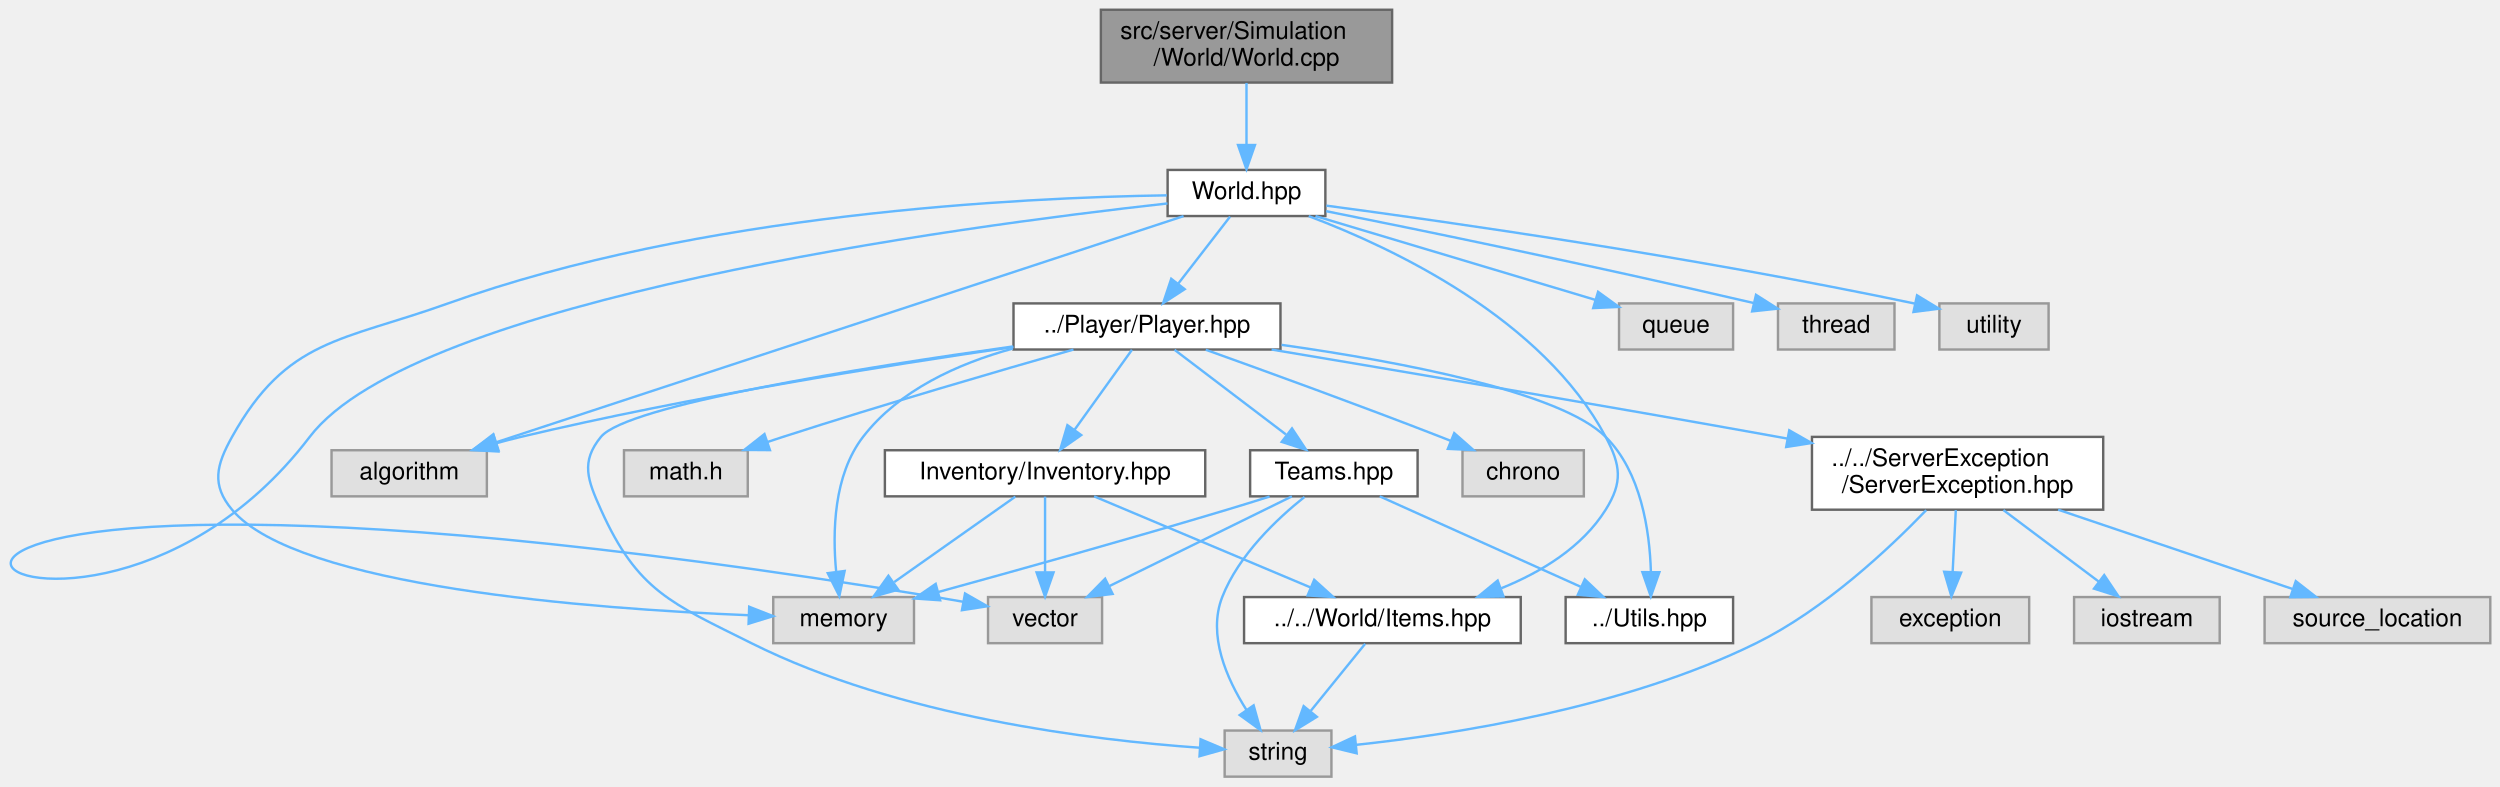
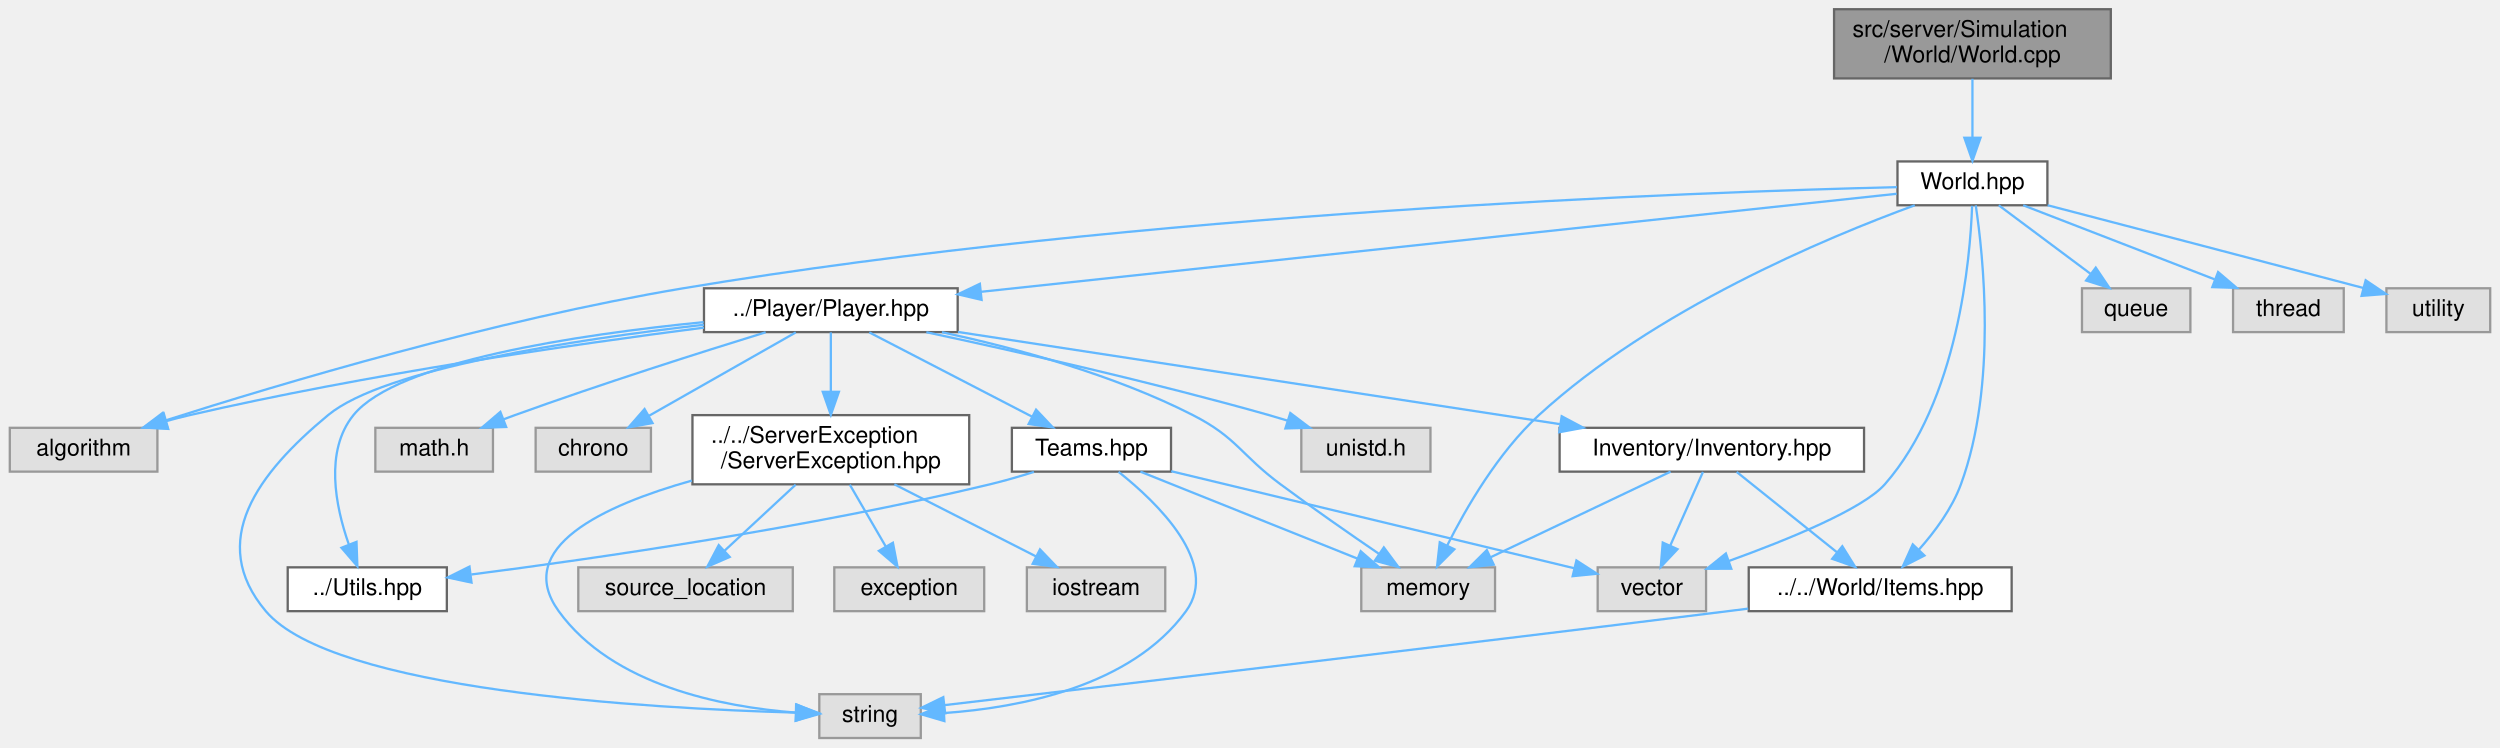
- <svg xmlns="http://www.w3.org/2000/svg" xmlns:xlink="http://www.w3.org/1999/xlink" width="1030pt" height="324pt" viewBox="0.00 0.00 1030.11 324.00">
+ <svg xmlns="http://www.w3.org/2000/svg" xmlns:xlink="http://www.w3.org/1999/xlink" width="1084pt" height="324pt" viewBox="0.00 0.00 1083.50 324.00">
  <g id="graph0" class="graph" transform="scale(1 1) rotate(0) translate(4 320)">
    <g id="Node000001" class="node">
      <g id="a_Node000001">
        <a xlink:title=" ">
-           <polygon fill="#999999" stroke="#666666" points="569.61,-316 449.61,-316 449.61,-286 569.61,-286 569.61,-316" />
-           <text text-anchor="start" x="457.61" y="-304" font-family="Helvetica,sans-Serif" font-size="10.00">src/server/Simulation</text>
-           <text text-anchor="middle" x="509.61" y="-293" font-family="Helvetica,sans-Serif" font-size="10.00">/World/World.cpp</text>
+           <polygon fill="#999999" stroke="#666666" points="911,-316 791,-316 791,-286 911,-286 911,-316" />
+           <text text-anchor="start" x="799" y="-304" font-family="Helvetica,sans-Serif" font-size="10.00">src/server/Simulation</text>
+           <text text-anchor="middle" x="851" y="-293" font-family="Helvetica,sans-Serif" font-size="10.00">/World/World.cpp</text>
        </a>
      </g>
    </g>
    <g id="Node000002" class="node">
      <g id="a_Node000002">
        <a xlink:href="World_8hpp.html" target="_top" xlink:title=" ">
-           <polygon fill="white" stroke="#666666" points="542.11,-250 477.11,-250 477.11,-231 542.11,-231 542.11,-250" />
-           <text text-anchor="middle" x="509.61" y="-238" font-family="Helvetica,sans-Serif" font-size="10.00">World.hpp</text>
+           <polygon fill="white" stroke="#666666" points="883.5,-250 818.5,-250 818.5,-231 883.5,-231 883.5,-250" />
+           <text text-anchor="middle" x="851" y="-238" font-family="Helvetica,sans-Serif" font-size="10.00">World.hpp</text>
        </a>
      </g>
    </g>
    <g id="edge1_Node000001_Node000002" class="edge">
      <g id="a_edge1_Node000001_Node000002">
        <a xlink:title=" ">
-           <path fill="none" stroke="#63b8ff" d="M509.61,-285.84C509.61,-278.21 509.61,-268.7 509.61,-260.45" />
-           <polygon fill="#63b8ff" stroke="#63b8ff" points="513.11,-260.27 509.61,-250.27 506.11,-260.27 513.11,-260.27" />
+           <path fill="none" stroke="#63b8ff" d="M851,-285.84C851,-278.21 851,-268.7 851,-260.45" />
+           <polygon fill="#63b8ff" stroke="#63b8ff" points="854.5,-260.27 851,-250.27 847.5,-260.27 854.5,-260.27" />
        </a>
      </g>
    </g>
    <g id="Node000003" class="node">
      <g id="a_Node000003">
        <a xlink:title=" ">
-           <polygon fill="#e0e0e0" stroke="#999999" points="196.61,-134.5 132.61,-134.5 132.61,-115.5 196.61,-115.5 196.61,-134.5" />
-           <text text-anchor="middle" x="164.61" y="-122.5" font-family="Helvetica,sans-Serif" font-size="10.00">algorithm</text>
+           <polygon fill="#e0e0e0" stroke="#999999" points="64,-134.5 0,-134.5 0,-115.5 64,-115.5 64,-134.5" />
+           <text text-anchor="middle" x="32" y="-122.5" font-family="Helvetica,sans-Serif" font-size="10.00">algorithm</text>
        </a>
      </g>
    </g>
    <g id="edge2_Node000002_Node000003" class="edge">
      <g id="a_edge2_Node000002_Node000003">
        <a xlink:title=" ">
-           <path fill="none" stroke="#63b8ff" d="M483.68,-230.97C422.74,-210.92 270.31,-160.77 200.52,-137.81" />
-           <polygon fill="#63b8ff" stroke="#63b8ff" points="201.43,-134.43 190.84,-134.63 199.25,-141.08 201.43,-134.43" />
+           <path fill="none" stroke="#63b8ff" d="M818.31,-238.86C731.82,-236.74 490.05,-228.08 292,-195 210.34,-181.36 117.09,-153.52 67.46,-137.69" />
+           <polygon fill="#63b8ff" stroke="#63b8ff" points="68.44,-134.33 57.85,-134.6 66.3,-140.99 68.44,-134.33" />
        </a>
      </g>
    </g>
    <g id="Node000004" class="node">
      <g id="a_Node000004">
        <a xlink:title=" ">
-           <polygon fill="#e0e0e0" stroke="#999999" points="372.61,-74 314.61,-74 314.61,-55 372.61,-55 372.61,-74" />
-           <text text-anchor="middle" x="343.61" y="-62" font-family="Helvetica,sans-Serif" font-size="10.00">memory</text>
+           <polygon fill="#e0e0e0" stroke="#999999" points="644,-74 586,-74 586,-55 644,-55 644,-74" />
+           <text text-anchor="middle" x="615" y="-62" font-family="Helvetica,sans-Serif" font-size="10.00">memory</text>
        </a>
      </g>
    </g>
    <g id="edge3_Node000002_Node000004" class="edge">
      <g id="a_edge3_Node000002_Node000004">
        <a xlink:title=" ">
-           <path fill="none" stroke="#63b8ff" d="M476.79,-239.53C416.38,-238.62 284.25,-232.13 180.61,-195 136.83,-179.32 114.25,-180.61 91.61,-140 85.12,-128.35 83.04,-120.22 91.61,-110 118.32,-78.16 240.58,-69.09 304.46,-66.52" />
-           <polygon fill="#63b8ff" stroke="#63b8ff" points="304.7,-70.01 314.56,-66.14 304.44,-63.01 304.7,-70.01" />
+           <path fill="none" stroke="#63b8ff" d="M826,-230.99C787.46,-216.91 712.79,-185.7 663,-140 645.35,-123.8 631.42,-99.75 623.21,-83.39" />
+           <polygon fill="#63b8ff" stroke="#63b8ff" points="626.34,-81.83 618.85,-74.34 620.03,-84.87 626.34,-81.83" />
        </a>
      </g>
    </g>
    <g id="Node000005" class="node">
      <g id="a_Node000005">
        <a xlink:title=" ">
-           <polygon fill="#e0e0e0" stroke="#999999" points="450.11,-74 403.11,-74 403.11,-55 450.11,-55 450.11,-74" />
-           <text text-anchor="middle" x="426.61" y="-62" font-family="Helvetica,sans-Serif" font-size="10.00">vector</text>
+           <polygon fill="#e0e0e0" stroke="#999999" points="735.5,-74 688.5,-74 688.5,-55 735.5,-55 735.5,-74" />
+           <text text-anchor="middle" x="712" y="-62" font-family="Helvetica,sans-Serif" font-size="10.00">vector</text>
        </a>
      </g>
    </g>
    <g id="edge4_Node000002_Node000005" class="edge">
      <g id="a_edge4_Node000002_Node000005">
        <a xlink:title=" ">
-           <path fill="none" stroke="#63b8ff" d="M477.06,-236.19C392.06,-226.79 166.97,-196.9 123.61,-140 17.4,-0.64 -183.43,-166.73 381.61,-74 385.28,-73.4 389.11,-72.73 392.92,-72.05" />
-           <polygon fill="#63b8ff" stroke="#63b8ff" points="393.63,-75.47 402.83,-70.21 392.36,-68.59 393.63,-75.47" />
+           <path fill="none" stroke="#63b8ff" d="M850.86,-230.76C850.05,-208.02 844.85,-146.27 813,-110 803.58,-99.28 770.92,-85.96 745.26,-76.71" />
+           <polygon fill="#63b8ff" stroke="#63b8ff" points="746.43,-73.41 735.83,-73.37 744.09,-80.01 746.43,-73.41" />
        </a>
      </g>
    </g>
    <g id="Node000006" class="node">
      <g id="a_Node000006">
        <a xlink:title=" ">
-           <polygon fill="#e0e0e0" stroke="#999999" points="710.11,-195 663.11,-195 663.11,-176 710.11,-176 710.11,-195" />
-           <text text-anchor="middle" x="686.61" y="-183" font-family="Helvetica,sans-Serif" font-size="10.00">queue</text>
+           <polygon fill="#e0e0e0" stroke="#999999" points="945.5,-195 898.5,-195 898.5,-176 945.5,-176 945.5,-195" />
+           <text text-anchor="middle" x="922" y="-183" font-family="Helvetica,sans-Serif" font-size="10.00">queue</text>
        </a>
      </g>
    </g>
    <g id="edge5_Node000002_Node000006" class="edge">
      <g id="a_edge5_Node000002_Node000006">
        <a xlink:title=" ">
-           <path fill="none" stroke="#63b8ff" d="M538.05,-230.98C569.49,-221.57 620.07,-206.42 653.33,-196.46" />
-           <polygon fill="#63b8ff" stroke="#63b8ff" points="654.48,-199.77 663.06,-193.55 652.47,-193.07 654.48,-199.77" />
+           <path fill="none" stroke="#63b8ff" d="M862.41,-230.98C873.11,-223 889.34,-210.88 902.16,-201.31" />
+           <polygon fill="#63b8ff" stroke="#63b8ff" points="904.47,-203.96 910.39,-195.17 900.28,-198.35 904.47,-203.96" />
        </a>
      </g>
    </g>
    <g id="Node000007" class="node">
      <g id="a_Node000007">
        <a xlink:title=" ">
-           <polygon fill="#e0e0e0" stroke="#999999" points="776.61,-195 728.61,-195 728.61,-176 776.61,-176 776.61,-195" />
-           <text text-anchor="middle" x="752.61" y="-183" font-family="Helvetica,sans-Serif" font-size="10.00">thread</text>
+           <polygon fill="#e0e0e0" stroke="#999999" points="1012,-195 964,-195 964,-176 1012,-176 1012,-195" />
+           <text text-anchor="middle" x="988" y="-183" font-family="Helvetica,sans-Serif" font-size="10.00">thread</text>
        </a>
      </g>
    </g>
    <g id="edge6_Node000002_Node000007" class="edge">
      <g id="a_edge6_Node000002_Node000007">
        <a xlink:title=" ">
-           <path fill="none" stroke="#63b8ff" d="M542.44,-233C581.92,-225.09 650.4,-211.04 718.45,-195.19" />
-           <polygon fill="#63b8ff" stroke="#63b8ff" points="719.55,-198.53 728.49,-192.84 717.95,-191.71 719.55,-198.53" />
+           <path fill="none" stroke="#63b8ff" d="M873.01,-230.98C895.45,-222.3 930.48,-208.75 955.99,-198.88" />
+           <polygon fill="#63b8ff" stroke="#63b8ff" points="957.52,-202.04 965.59,-195.17 955,-195.51 957.52,-202.04" />
        </a>
      </g>
    </g>
    <g id="Node000008" class="node">
      <g id="a_Node000008">
        <a xlink:title=" ">
-           <polygon fill="#e0e0e0" stroke="#999999" points="840.11,-195 795.11,-195 795.11,-176 840.11,-176 840.11,-195" />
-           <text text-anchor="middle" x="817.61" y="-183" font-family="Helvetica,sans-Serif" font-size="10.00">utility</text>
+           <polygon fill="#e0e0e0" stroke="#999999" points="1075.5,-195 1030.5,-195 1030.5,-176 1075.5,-176 1075.5,-195" />
+           <text text-anchor="middle" x="1053" y="-183" font-family="Helvetica,sans-Serif" font-size="10.00">utility</text>
        </a>
      </g>
    </g>
    <g id="edge7_Node000002_Node000008" class="edge">
      <g id="a_edge7_Node000002_Node000008">
        <a xlink:title=" ">
-           <path fill="none" stroke="#63b8ff" d="M542.52,-235.28C592.69,-228.6 691.45,-214.55 785.04,-194.92" />
-           <polygon fill="#63b8ff" stroke="#63b8ff" points="785.9,-198.32 794.95,-192.82 784.44,-191.47 785.9,-198.32" />
+           <path fill="none" stroke="#63b8ff" d="M883.6,-231C915.89,-222.58 967,-209.22 1020.6,-195.1" />
+           <polygon fill="#63b8ff" stroke="#63b8ff" points="1021.5,-198.48 1030.28,-192.55 1019.72,-191.71 1021.5,-198.48" />
        </a>
      </g>
    </g>
    <g id="Node000009" class="node">
      <g id="a_Node000009">
        <a xlink:href="Player_8hpp.html" target="_top" xlink:title=" ">
-           <polygon fill="white" stroke="#666666" points="523.61,-195 413.61,-195 413.61,-176 523.61,-176 523.61,-195" />
-           <text text-anchor="middle" x="468.61" y="-183" font-family="Helvetica,sans-Serif" font-size="10.00">../Player/Player.hpp</text>
+           <polygon fill="white" stroke="#666666" points="411,-195 301,-195 301,-176 411,-176 411,-195" />
+           <text text-anchor="middle" x="356" y="-183" font-family="Helvetica,sans-Serif" font-size="10.00">../Player/Player.hpp</text>
        </a>
      </g>
    </g>
    <g id="edge8_Node000002_Node000009" class="edge">
      <g id="a_edge8_Node000002_Node000009">
        <a xlink:title=" ">
-           <path fill="none" stroke="#63b8ff" d="M502.84,-230.75C497.05,-223.26 488.55,-212.28 481.47,-203.13" />
-           <polygon fill="#63b8ff" stroke="#63b8ff" points="484.14,-200.86 475.25,-195.09 478.6,-205.14 484.14,-200.86" />
+           <path fill="none" stroke="#63b8ff" d="M818.14,-235.98C737.39,-227.34 528.08,-204.93 421.07,-193.47" />
+           <polygon fill="#63b8ff" stroke="#63b8ff" points="421.36,-189.98 411.05,-192.39 420.62,-196.94 421.36,-189.98" />
+         </a>
+       </g>
+     </g>
+     <g id="Node000019" class="node">
+       <g id="a_Node000019">
+         <a xlink:href="Items_8hpp.html" target="_top" xlink:title=" ">
+           <polygon fill="white" stroke="#666666" points="868,-74 754,-74 754,-55 868,-55 868,-74" />
+           <text text-anchor="middle" x="811" y="-62" font-family="Helvetica,sans-Serif" font-size="10.00">../../World/Items.hpp</text>
+         </a>
+       </g>
+     </g>
+     <g id="edge31_Node000002_Node000019" class="edge">
+       <g id="a_edge31_Node000002_Node000019">
+         <a xlink:title=" ">
+           <path fill="none" stroke="#63b8ff" d="M852.43,-230.97C855.61,-209.73 861.85,-153.08 846,-110 842.12,-99.46 834.73,-89.46 827.73,-81.62" />
+           <polygon fill="#63b8ff" stroke="#63b8ff" points="830.19,-79.12 820.75,-74.3 825.12,-83.95 830.19,-79.12" />
+         </a>
+       </g>
+     </g>
+     <g id="edge12_Node000009_Node000003" class="edge">
+       <g id="a_edge12_Node000009_Node000003">
+         <a xlink:title=" ">
+           <path fill="none" stroke="#63b8ff" d="M300.98,-177.95C244.58,-170.71 154.55,-157.69 78,-140 74.64,-139.22 71.18,-138.34 67.72,-137.39" />
+           <polygon fill="#63b8ff" stroke="#63b8ff" points="68.68,-134.03 58.1,-134.62 66.75,-140.75 68.68,-134.03" />
+         </a>
+       </g>
+     </g>
+     <g id="edge14_Node000009_Node000004" class="edge">
+       <g id="a_edge14_Node000009_Node000004">
+         <a xlink:title=" ">
+           <path fill="none" stroke="#63b8ff" d="M404.18,-175.96C436.21,-169.07 478.56,-157.59 513,-140 532.16,-130.21 533.71,-122.81 551,-110 565,-99.62 581.1,-88.43 593.66,-79.86" />
+           <polygon fill="#63b8ff" stroke="#63b8ff" points="595.78,-82.65 602.09,-74.14 591.85,-76.86 595.78,-82.65" />
+         </a>
+       </g>
+     </g>
+     <g id="Node000010" class="node">
+       <g id="a_Node000010">
+         <a xlink:title=" ">
+           <polygon fill="#e0e0e0" stroke="#999999" points="616,-134.5 560,-134.5 560,-115.5 616,-115.5 616,-134.5" />
+           <text text-anchor="middle" x="588" y="-122.5" font-family="Helvetica,sans-Serif" font-size="10.00">unistd.h</text>
+         </a>
+       </g>
+     </g>
+     <g id="edge9_Node000009_Node000010" class="edge">
+       <g id="a_edge9_Node000009_Node000010">
+         <a xlink:title=" ">
+           <path fill="none" stroke="#63b8ff" d="M397.42,-175.95C436.1,-167.69 495.31,-154.35 546,-140 548.61,-139.26 551.31,-138.46 554.01,-137.62" />
+           <polygon fill="#63b8ff" stroke="#63b8ff" points="555.23,-140.91 563.69,-134.52 553.1,-134.24 555.23,-140.91" />
+         </a>
+       </g>
+     </g>
+     <g id="Node000011" class="node">
+       <g id="a_Node000011">
+         <a xlink:title=" ">
+           <polygon fill="#e0e0e0" stroke="#999999" points="395,-19 351,-19 351,0 395,0 395,-19" />
+           <text text-anchor="middle" x="373" y="-7" font-family="Helvetica,sans-Serif" font-size="10.00">string</text>
+         </a>
+       </g>
+     </g>
+     <g id="edge10_Node000009_Node000011" class="edge">
+       <g id="a_edge10_Node000009_Node000011">
+         <a xlink:title=" ">
+           <path fill="none" stroke="#63b8ff" d="M300.96,-179.19C244.75,-172.75 162.35,-160.18 138,-140 107.48,-114.71 85.43,-85.28 111,-55 140.05,-20.59 277.14,-12.78 340.61,-11.02" />
+           <polygon fill="#63b8ff" stroke="#63b8ff" points="340.94,-14.51 350.85,-10.77 340.77,-7.51 340.94,-14.51" />
+         </a>
+       </g>
+     </g>
+     <g id="Node000012" class="node">
+       <g id="a_Node000012">
+         <a xlink:title=" ">
+           <polygon fill="#e0e0e0" stroke="#999999" points="209.5,-134.5 158.5,-134.5 158.5,-115.5 209.5,-115.5 209.5,-134.5" />
+           <text text-anchor="middle" x="184" y="-122.5" font-family="Helvetica,sans-Serif" font-size="10.00">math.h</text>
+         </a>
+       </g>
+     </g>
+     <g id="edge11_Node000009_Node000012" class="edge">
+       <g id="a_edge11_Node000009_Node000012">
+         <a xlink:title=" ">
+           <path fill="none" stroke="#63b8ff" d="M327.74,-175.92C299.91,-167.33 256.27,-153.49 219,-140 217.39,-139.42 215.75,-138.81 214.09,-138.18" />
+           <polygon fill="#63b8ff" stroke="#63b8ff" points="215.23,-134.87 204.64,-134.52 212.7,-141.4 215.23,-134.87" />
+         </a>
+       </g>
+     </g>
+     <g id="Node000013" class="node">
+       <g id="a_Node000013">
+         <a xlink:title=" ">
+           <polygon fill="#e0e0e0" stroke="#999999" points="278,-134.5 228,-134.5 228,-115.5 278,-115.5 278,-134.5" />
+           <text text-anchor="middle" x="253" y="-122.5" font-family="Helvetica,sans-Serif" font-size="10.00">chrono</text>
+         </a>
+       </g>
+     </g>
+     <g id="edge13_Node000009_Node000013" class="edge">
+       <g id="a_edge13_Node000009_Node000013">
+         <a xlink:title=" ">
+           <path fill="none" stroke="#63b8ff" d="M340.8,-175.87C323.99,-166.32 296.68,-150.81 276.98,-139.62" />
+           <polygon fill="#63b8ff" stroke="#63b8ff" points="278.68,-136.56 268.26,-134.67 275.23,-142.65 278.68,-136.56" />
+         </a>
+       </g>
+     </g>
+     <g id="Node000014" class="node">
+       <g id="a_Node000014">
+         <a xlink:href="ServerException_8hpp.html" target="_top" xlink:title=" ">
+           <polygon fill="white" stroke="#666666" points="416,-140 296,-140 296,-110 416,-110 416,-140" />
+           <text text-anchor="start" x="304" y="-128" font-family="Helvetica,sans-Serif" font-size="10.00">../../ServerException</text>
+           <text text-anchor="middle" x="356" y="-117" font-family="Helvetica,sans-Serif" font-size="10.00">/ServerException.hpp</text>
+         </a>
+       </g>
+     </g>
+     <g id="edge15_Node000009_Node000014" class="edge">
+       <g id="a_edge15_Node000009_Node000014">
+         <a xlink:title=" ">
+           <path fill="none" stroke="#63b8ff" d="M356,-175.87C356,-169.11 356,-159.35 356,-150.26" />
+           <polygon fill="#63b8ff" stroke="#63b8ff" points="359.5,-150.11 356,-140.11 352.5,-150.11 359.5,-150.11" />
        </a>
      </g>
    </g>
    <g id="Node000018" class="node">
      <g id="a_Node000018">
-         <a xlink:href="Items_8hpp.html" target="_top" xlink:title=" ">
-           <polygon fill="white" stroke="#666666" points="622.61,-74 508.61,-74 508.61,-55 622.61,-55 622.61,-74" />
-           <text text-anchor="middle" x="565.61" y="-62" font-family="Helvetica,sans-Serif" font-size="10.00">../../World/Items.hpp</text>
-         </a>
-       </g>
-     </g>
-     <g id="edge30_Node000002_Node000018" class="edge">
-       <g id="a_edge30_Node000002_Node000018">
-         <a xlink:title=" ">
-           <path fill="none" stroke="#63b8ff" d="M535.24,-230.96C570.27,-217.74 631.7,-188.64 657.61,-140 663.88,-128.23 664.69,-121.3 657.61,-110 647.92,-94.54 631.17,-84.33 614.6,-77.63" />
-           <polygon fill="#63b8ff" stroke="#63b8ff" points="615.51,-74.24 604.91,-74.08 613.1,-80.81 615.51,-74.24" />
-         </a>
-       </g>
-     </g>
-     <g id="edge11_Node000009_Node000003" class="edge">
-       <g id="a_edge11_Node000009_Node000003">
-         <a xlink:title=" ">
-           <path fill="none" stroke="#63b8ff" d="M413.6,-177.04C361.09,-169.45 279.93,-156.46 210.61,-140 207.26,-139.2 203.79,-138.3 200.34,-137.35" />
-           <polygon fill="#63b8ff" stroke="#63b8ff" points="201.31,-133.98 190.73,-134.57 199.36,-140.71 201.31,-133.98" />
-         </a>
-       </g>
-     </g>
-     <g id="edge13_Node000009_Node000004" class="edge">
-       <g id="a_edge13_Node000009_Node000004">
-         <a xlink:title=" ">
-           <path fill="none" stroke="#63b8ff" d="M413.31,-176.39C390.73,-170.2 366.48,-159.27 351.61,-140 339.47,-124.27 338.97,-100.79 340.54,-84.4" />
-           <polygon fill="#63b8ff" stroke="#63b8ff" points="344.03,-84.75 341.84,-74.38 337.08,-83.85 344.03,-84.75" />
-         </a>
-       </g>
-     </g>
-     <g id="Node000010" class="node">
-       <g id="a_Node000010">
-         <a xlink:title=" ">
-           <polygon fill="#e0e0e0" stroke="#999999" points="544.61,-19 500.61,-19 500.61,0 544.61,0 544.61,-19" />
-           <text text-anchor="middle" x="522.61" y="-7" font-family="Helvetica,sans-Serif" font-size="10.00">string</text>
-         </a>
-       </g>
-     </g>
-     <g id="edge9_Node000009_Node000010" class="edge">
-       <g id="a_edge9_Node000009_Node000010">
-         <a xlink:title=" ">
-           <path fill="none" stroke="#63b8ff" d="M413.41,-177.27C350.33,-168.45 254.37,-153.1 243.61,-140 235.15,-129.7 238.14,-122.16 243.61,-110 258.72,-76.4 272.67,-71.48 305.61,-55 366.3,-24.63 446.42,-14.99 490.35,-11.92" />
-           <polygon fill="#63b8ff" stroke="#63b8ff" points="490.69,-15.41 500.45,-11.29 490.25,-8.42 490.69,-15.41" />
-         </a>
-       </g>
-     </g>
-     <g id="Node000011" class="node">
-       <g id="a_Node000011">
-         <a xlink:title=" ">
-           <polygon fill="#e0e0e0" stroke="#999999" points="304.11,-134.5 253.11,-134.5 253.11,-115.5 304.11,-115.5 304.11,-134.5" />
-           <text text-anchor="middle" x="278.61" y="-122.5" font-family="Helvetica,sans-Serif" font-size="10.00">math.h</text>
-         </a>
-       </g>
-     </g>
-     <g id="edge10_Node000009_Node000011" class="edge">
-       <g id="a_edge10_Node000009_Node000011">
-         <a xlink:title=" ">
-           <path fill="none" stroke="#63b8ff" d="M438.31,-175.98C407.92,-167.32 359.84,-153.32 318.61,-140 316.5,-139.32 314.34,-138.61 312.17,-137.88" />
-           <polygon fill="#63b8ff" stroke="#63b8ff" points="313.25,-134.55 302.66,-134.63 310.99,-141.17 313.25,-134.55" />
-         </a>
-       </g>
-     </g>
-     <g id="Node000012" class="node">
-       <g id="a_Node000012">
-         <a xlink:title=" ">
-           <polygon fill="#e0e0e0" stroke="#999999" points="648.61,-134.5 598.61,-134.5 598.61,-115.5 648.61,-115.5 648.61,-134.5" />
-           <text text-anchor="middle" x="623.61" y="-122.5" font-family="Helvetica,sans-Serif" font-size="10.00">chrono</text>
-         </a>
-       </g>
-     </g>
-     <g id="edge12_Node000009_Node000012" class="edge">
-       <g id="a_edge12_Node000009_Node000012">
-         <a xlink:title=" ">
-           <path fill="none" stroke="#63b8ff" d="M492.82,-175.9C517.32,-167.13 556.24,-153 589.61,-140 590.98,-139.46 592.39,-138.91 593.81,-138.35" />
-           <polygon fill="#63b8ff" stroke="#63b8ff" points="595.2,-141.56 603.16,-134.57 592.58,-135.07 595.2,-141.56" />
-         </a>
-       </g>
-     </g>
-     <g id="Node000013" class="node">
-       <g id="a_Node000013">
-         <a xlink:href="ServerException_8hpp.html" target="_top" xlink:title=" ">
-           <polygon fill="white" stroke="#666666" points="862.61,-140 742.61,-140 742.61,-110 862.61,-110 862.61,-140" />
-           <text text-anchor="start" x="750.61" y="-128" font-family="Helvetica,sans-Serif" font-size="10.00">../../ServerException</text>
-           <text text-anchor="middle" x="802.61" y="-117" font-family="Helvetica,sans-Serif" font-size="10.00">/ServerException.hpp</text>
-         </a>
-       </g>
-     </g>
-     <g id="edge14_Node000009_Node000013" class="edge">
-       <g id="a_edge14_Node000009_Node000013">
-         <a xlink:title=" ">
-           <path fill="none" stroke="#63b8ff" d="M519.96,-175.98C572.44,-167.21 656.27,-153.03 728.61,-140 729.88,-139.77 731.15,-139.54 732.44,-139.31" />
-           <polygon fill="#63b8ff" stroke="#63b8ff" points="733.25,-142.72 742.45,-137.47 731.98,-135.83 733.25,-142.72" />
+         <a xlink:href="Inventory_8hpp.html" target="_top" xlink:title=" ">
+           <polygon fill="white" stroke="#666666" points="804,-134.5 672,-134.5 672,-115.5 804,-115.5 804,-134.5" />
+           <text text-anchor="middle" x="738" y="-122.5" font-family="Helvetica,sans-Serif" font-size="10.00">Inventory/Inventory.hpp</text>
+         </a>
+       </g>
+     </g>
+     <g id="edge20_Node000009_Node000018" class="edge">
+       <g id="a_edge20_Node000009_Node000018">
+         <a xlink:title=" ">
+           <path fill="none" stroke="#63b8ff" d="M411.14,-176.06C480.21,-165.48 598.41,-147.38 672.16,-136.08" />
+           <polygon fill="#63b8ff" stroke="#63b8ff" points="672.9,-139.51 682.26,-134.54 671.84,-132.59 672.9,-139.51" />
+         </a>
+       </g>
+     </g>
+     <g id="Node000020" class="node">
+       <g id="a_Node000020">
+         <a xlink:href="Teams_8hpp.html" target="_top" xlink:title=" ">
+           <polygon fill="white" stroke="#666666" points="503.5,-134.5 434.5,-134.5 434.5,-115.5 503.5,-115.5 503.5,-134.5" />
+           <text text-anchor="middle" x="469" y="-122.5" font-family="Helvetica,sans-Serif" font-size="10.00">Teams.hpp</text>
+         </a>
+       </g>
+     </g>
+     <g id="edge25_Node000009_Node000020" class="edge">
+       <g id="a_edge25_Node000009_Node000020">
+         <a xlink:title=" ">
+           <path fill="none" stroke="#63b8ff" d="M372.67,-175.87C391.28,-166.23 421.62,-150.53 443.28,-139.31" />
+           <polygon fill="#63b8ff" stroke="#63b8ff" points="444.99,-142.37 452.26,-134.67 441.77,-136.16 444.99,-142.37" />
+         </a>
+       </g>
+     </g>
+     <g id="Node000021" class="node">
+       <g id="a_Node000021">
+         <a xlink:href="Utils_8hpp.html" target="_top" xlink:title=" ">
+           <polygon fill="white" stroke="#666666" points="189.5,-74 120.5,-74 120.5,-55 189.5,-55 189.5,-74" />
+           <text text-anchor="middle" x="155" y="-62" font-family="Helvetica,sans-Serif" font-size="10.00">../Utils.hpp</text>
+         </a>
+       </g>
+     </g>
+     <g id="edge30_Node000009_Node000021" class="edge">
+       <g id="a_edge30_Node000009_Node000021">
+         <a xlink:title=" ">
+           <path fill="none" stroke="#63b8ff" d="M300.84,-180.33C246.12,-174.9 167.77,-163.23 149,-140 136.42,-124.43 141.18,-100.59 146.95,-84.08" />
+           <polygon fill="#63b8ff" stroke="#63b8ff" points="150.33,-85.05 150.71,-74.46 143.81,-82.5 150.33,-85.05" />
+         </a>
+       </g>
+     </g>
+     <g id="edge18_Node000014_Node000011" class="edge">
+       <g id="a_edge18_Node000014_Node000011">
+         <a xlink:title=" ">
+           <path fill="none" stroke="#63b8ff" d="M295.7,-111.61C257.26,-100.8 218.11,-82.5 238,-55 261.32,-22.75 308.84,-13.47 340.81,-11.02" />
+           <polygon fill="#63b8ff" stroke="#63b8ff" points="341.21,-14.51 350.99,-10.43 340.81,-7.52 341.21,-14.51" />
+         </a>
+       </g>
+     </g>
+     <g id="Node000015" class="node">
+       <g id="a_Node000015">
+         <a xlink:title=" ">
+           <polygon fill="#e0e0e0" stroke="#999999" points="422.5,-74 357.5,-74 357.5,-55 422.5,-55 422.5,-74" />
+           <text text-anchor="middle" x="390" y="-62" font-family="Helvetica,sans-Serif" font-size="10.00">exception</text>
+         </a>
+       </g>
+     </g>
+     <g id="edge16_Node000014_Node000015" class="edge">
+       <g id="a_edge16_Node000014_Node000015">
+         <a xlink:title=" ">
+           <path fill="none" stroke="#63b8ff" d="M364.23,-109.84C368.91,-101.78 374.82,-91.62 379.8,-83.06" />
+           <polygon fill="#63b8ff" stroke="#63b8ff" points="382.91,-84.67 384.91,-74.27 376.85,-81.15 382.91,-84.67" />
+         </a>
+       </g>
+     </g>
+     <g id="Node000016" class="node">
+       <g id="a_Node000016">
+         <a xlink:title=" ">
+           <polygon fill="#e0e0e0" stroke="#999999" points="501,-74 441,-74 441,-55 501,-55 501,-74" />
+           <text text-anchor="middle" x="471" y="-62" font-family="Helvetica,sans-Serif" font-size="10.00">iostream</text>
+         </a>
+       </g>
+     </g>
+     <g id="edge17_Node000014_Node000016" class="edge">
+       <g id="a_edge17_Node000014_Node000016">
+         <a xlink:title=" ">
+           <path fill="none" stroke="#63b8ff" d="M383.55,-109.99C402.22,-100.49 426.74,-88.02 445.06,-78.69" />
+           <polygon fill="#63b8ff" stroke="#63b8ff" points="446.69,-81.79 454.02,-74.14 443.52,-75.55 446.69,-81.79" />
        </a>
      </g>
    </g>
    <g id="Node000017" class="node">
      <g id="a_Node000017">
-         <a xlink:href="Inventory_8hpp.html" target="_top" xlink:title=" ">
-           <polygon fill="white" stroke="#666666" points="492.61,-134.5 360.61,-134.5 360.61,-115.5 492.61,-115.5 492.61,-134.5" />
-           <text text-anchor="middle" x="426.61" y="-122.5" font-family="Helvetica,sans-Serif" font-size="10.00">Inventory/Inventory.hpp</text>
-         </a>
-       </g>
-     </g>
-     <g id="edge19_Node000009_Node000017" class="edge">
-       <g id="a_edge19_Node000009_Node000017">
-         <a xlink:title=" ">
-           <path fill="none" stroke="#63b8ff" d="M462.41,-175.87C456.21,-167.23 446.5,-153.7 438.75,-142.92" />
-           <polygon fill="#63b8ff" stroke="#63b8ff" points="441.51,-140.75 432.83,-134.67 435.82,-144.83 441.51,-140.75" />
-         </a>
-       </g>
-     </g>
-     <g id="Node000019" class="node">
-       <g id="a_Node000019">
-         <a xlink:href="Teams_8hpp.html" target="_top" xlink:title=" ">
-           <polygon fill="white" stroke="#666666" points="580.11,-134.5 511.11,-134.5 511.11,-115.5 580.11,-115.5 580.11,-134.5" />
-           <text text-anchor="middle" x="545.61" y="-122.5" font-family="Helvetica,sans-Serif" font-size="10.00">Teams.hpp</text>
-         </a>
-       </g>
-     </g>
-     <g id="edge24_Node000009_Node000019" class="edge">
-       <g id="a_edge24_Node000009_Node000019">
-         <a xlink:title=" ">
-           <path fill="none" stroke="#63b8ff" d="M479.97,-175.87C492.03,-166.71 511.31,-152.06 525.86,-141.01" />
-           <polygon fill="#63b8ff" stroke="#63b8ff" points="528.36,-143.5 534.2,-134.67 524.12,-137.93 528.36,-143.5" />
-         </a>
-       </g>
-     </g>
-     <g id="Node000020" class="node">
-       <g id="a_Node000020">
-         <a xlink:href="Utils_8hpp.html" target="_top" xlink:title=" ">
-           <polygon fill="white" stroke="#666666" points="710.11,-74 641.11,-74 641.11,-55 710.11,-55 710.11,-74" />
-           <text text-anchor="middle" x="675.61" y="-62" font-family="Helvetica,sans-Serif" font-size="10.00">../Utils.hpp</text>
-         </a>
-       </g>
-     </g>
-     <g id="edge29_Node000009_Node000020" class="edge">
-       <g id="a_edge29_Node000009_Node000020">
-         <a xlink:title=" ">
-           <path fill="none" stroke="#63b8ff" d="M524.06,-177.92C572.86,-171.01 638.96,-158.54 657.61,-140 672.18,-125.52 675.72,-101.41 676.24,-84.55" />
-           <polygon fill="#63b8ff" stroke="#63b8ff" points="679.74,-84.24 676.21,-74.25 672.74,-84.26 679.74,-84.24" />
-         </a>
-       </g>
-     </g>
-     <g id="edge17_Node000013_Node000010" class="edge">
-       <g id="a_edge17_Node000013_Node000010">
-         <a xlink:title=" ">
-           <path fill="none" stroke="#63b8ff" d="M789.67,-109.8C774.45,-93.98 747.68,-68.83 719.61,-55 665.48,-28.32 595.08,-17.4 554.76,-13.11" />
-           <polygon fill="#63b8ff" stroke="#63b8ff" points="555.01,-9.62 544.71,-12.11 554.31,-16.58 555.01,-9.62" />
-         </a>
-       </g>
-     </g>
-     <g id="Node000014" class="node">
-       <g id="a_Node000014">
-         <a xlink:title=" ">
-           <polygon fill="#e0e0e0" stroke="#999999" points="832.11,-74 767.11,-74 767.11,-55 832.11,-55 832.11,-74" />
-           <text text-anchor="middle" x="799.61" y="-62" font-family="Helvetica,sans-Serif" font-size="10.00">exception</text>
-         </a>
-       </g>
-     </g>
-     <g id="edge15_Node000013_Node000014" class="edge">
-       <g id="a_edge15_Node000013_Node000014">
-         <a xlink:title=" ">
-           <path fill="none" stroke="#63b8ff" d="M801.88,-109.84C801.49,-102.21 801,-92.7 800.58,-84.45" />
-           <polygon fill="#63b8ff" stroke="#63b8ff" points="804.07,-84.07 800.06,-74.27 797.08,-84.43 804.07,-84.07" />
-         </a>
-       </g>
-     </g>
-     <g id="Node000015" class="node">
-       <g id="a_Node000015">
-         <a xlink:title=" ">
-           <polygon fill="#e0e0e0" stroke="#999999" points="910.61,-74 850.61,-74 850.61,-55 910.61,-55 910.61,-74" />
-           <text text-anchor="middle" x="880.61" y="-62" font-family="Helvetica,sans-Serif" font-size="10.00">iostream</text>
-         </a>
-       </g>
-     </g>
-     <g id="edge16_Node000013_Node000015" class="edge">
-       <g id="a_edge16_Node000013_Node000015">
-         <a xlink:title=" ">
-           <path fill="none" stroke="#63b8ff" d="M821.49,-109.84C833.39,-100.91 848.73,-89.41 860.8,-80.35" />
-           <polygon fill="#63b8ff" stroke="#63b8ff" points="863.02,-83.07 868.92,-74.27 858.82,-77.47 863.02,-83.07" />
-         </a>
-       </g>
-     </g>
-     <g id="Node000016" class="node">
-       <g id="a_Node000016">
-         <a xlink:title=" ">
-           <polygon fill="#e0e0e0" stroke="#999999" points="1022.11,-74 929.11,-74 929.11,-55 1022.11,-55 1022.11,-74" />
-           <text text-anchor="middle" x="975.61" y="-62" font-family="Helvetica,sans-Serif" font-size="10.00">source_location</text>
-         </a>
-       </g>
-     </g>
-     <g id="edge18_Node000013_Node000016" class="edge">
-       <g id="a_edge18_Node000013_Node000016">
-         <a xlink:title=" ">
-           <path fill="none" stroke="#63b8ff" d="M844.05,-109.99C873.52,-100.02 912.66,-86.78 940.58,-77.35" />
-           <polygon fill="#63b8ff" stroke="#63b8ff" points="941.96,-80.57 950.31,-74.05 939.72,-73.94 941.96,-80.57" />
-         </a>
-       </g>
-     </g>
-     <g id="edge21_Node000017_Node000004" class="edge">
-       <g id="a_edge21_Node000017_Node000004">
-         <a xlink:title=" ">
-           <path fill="none" stroke="#63b8ff" d="M414.36,-115.37C401.24,-106.12 380.19,-91.28 364.46,-80.19" />
-           <polygon fill="#63b8ff" stroke="#63b8ff" points="366.1,-77.07 355.91,-74.17 362.06,-82.79 366.1,-77.07" />
-         </a>
-       </g>
-     </g>
-     <g id="edge20_Node000017_Node000005" class="edge">
-       <g id="a_edge20_Node000017_Node000005">
-         <a xlink:title=" ">
-           <path fill="none" stroke="#63b8ff" d="M426.61,-115.37C426.61,-107.25 426.61,-94.81 426.61,-84.39" />
-           <polygon fill="#63b8ff" stroke="#63b8ff" points="430.11,-84.17 426.61,-74.17 423.11,-84.17 430.11,-84.17" />
-         </a>
-       </g>
-     </g>
-     <g id="edge22_Node000017_Node000018" class="edge">
-       <g id="a_edge22_Node000017_Node000018">
-         <a xlink:title=" ">
-           <path fill="none" stroke="#63b8ff" d="M446.82,-115.49C470.29,-105.62 509.21,-89.23 536.07,-77.93" />
-           <polygon fill="#63b8ff" stroke="#63b8ff" points="537.51,-81.12 545.37,-74.02 534.8,-74.67 537.51,-81.12" />
-         </a>
-       </g>
-     </g>
-     <g id="edge23_Node000018_Node000010" class="edge">
-       <g id="a_edge23_Node000018_Node000010">
-         <a xlink:title=" ">
-           <path fill="none" stroke="#63b8ff" d="M558.51,-54.75C552.44,-47.26 543.52,-36.28 536.1,-27.13" />
-           <polygon fill="#63b8ff" stroke="#63b8ff" points="538.6,-24.65 529.58,-19.09 533.16,-29.06 538.6,-24.65" />
-         </a>
-       </g>
-     </g>
-     <g id="edge26_Node000019_Node000004" class="edge">
-       <g id="a_edge26_Node000019_Node000004">
-         <a xlink:title=" ">
-           <path fill="none" stroke="#63b8ff" d="M519.13,-115.42C513.37,-113.59 507.29,-111.7 501.61,-110 461.21,-97.89 414.72,-84.91 382.68,-76.11" />
-           <polygon fill="#63b8ff" stroke="#63b8ff" points="383.38,-72.68 372.81,-73.41 381.54,-79.43 383.38,-72.68" />
-         </a>
-       </g>
-     </g>
-     <g id="edge28_Node000019_Node000005" class="edge">
-       <g id="a_edge28_Node000019_Node000005">
-         <a xlink:title=" ">
-           <path fill="none" stroke="#63b8ff" d="M528.31,-115.49C508.56,-105.79 476.05,-89.81 453.11,-78.53" />
-           <polygon fill="#63b8ff" stroke="#63b8ff" points="454.45,-75.29 443.93,-74.02 451.36,-81.57 454.45,-75.29" />
-         </a>
-       </g>
-     </g>
-     <g id="edge27_Node000019_Node000010" class="edge">
-       <g id="a_edge27_Node000019_Node000010">
-         <a xlink:title=" ">
-           <path fill="none" stroke="#63b8ff" d="M533.52,-115.26C522.32,-106.34 506.38,-91.36 499.61,-74 493.51,-58.35 501.43,-40.34 509.6,-27.5" />
-           <polygon fill="#63b8ff" stroke="#63b8ff" points="512.55,-29.38 515.39,-19.18 506.81,-25.39 512.55,-29.38" />
-         </a>
-       </g>
-     </g>
-     <g id="edge25_Node000019_Node000020" class="edge">
-       <g id="a_edge25_Node000019_Node000020">
-         <a xlink:title=" ">
-           <path fill="none" stroke="#63b8ff" d="M564.51,-115.49C586.27,-105.7 622.23,-89.52 647.32,-78.23" />
-           <polygon fill="#63b8ff" stroke="#63b8ff" points="649,-81.31 656.68,-74.02 646.13,-74.93 649,-81.31" />
+         <a xlink:title=" ">
+           <polygon fill="#e0e0e0" stroke="#999999" points="339.5,-74 246.5,-74 246.5,-55 339.5,-55 339.5,-74" />
+           <text text-anchor="middle" x="293" y="-62" font-family="Helvetica,sans-Serif" font-size="10.00">source_location</text>
+         </a>
+       </g>
+     </g>
+     <g id="edge19_Node000014_Node000017" class="edge">
+       <g id="a_edge19_Node000014_Node000017">
+         <a xlink:title=" ">
+           <path fill="none" stroke="#63b8ff" d="M340.75,-109.84C331.42,-101.17 319.47,-90.08 309.85,-81.15" />
+           <polygon fill="#63b8ff" stroke="#63b8ff" points="312.15,-78.51 302.44,-74.27 307.39,-83.64 312.15,-78.51" />
+         </a>
+       </g>
+     </g>
+     <g id="edge22_Node000018_Node000004" class="edge">
+       <g id="a_edge22_Node000018_Node000004">
+         <a xlink:title=" ">
+           <path fill="none" stroke="#63b8ff" d="M720.11,-115.49C699.62,-105.75 665.81,-89.66 642.08,-78.38" />
+           <polygon fill="#63b8ff" stroke="#63b8ff" points="643.44,-75.15 632.91,-74.02 640.43,-81.47 643.44,-75.15" />
+         </a>
+       </g>
+     </g>
+     <g id="edge21_Node000018_Node000005" class="edge">
+       <g id="a_edge21_Node000018_Node000005">
+         <a xlink:title=" ">
+           <path fill="none" stroke="#63b8ff" d="M734.16,-115.37C730.44,-106.99 724.67,-94.01 719.95,-83.39" />
+           <polygon fill="#63b8ff" stroke="#63b8ff" points="723.11,-81.88 715.85,-74.17 716.72,-84.73 723.11,-81.88" />
+         </a>
+       </g>
+     </g>
+     <g id="edge23_Node000018_Node000019" class="edge">
+       <g id="a_edge23_Node000018_Node000019">
+         <a xlink:title=" ">
+           <path fill="none" stroke="#63b8ff" d="M748.77,-115.37C760.2,-106.21 778.48,-91.56 792.28,-80.51" />
+           <polygon fill="#63b8ff" stroke="#63b8ff" points="794.57,-83.15 800.18,-74.17 790.19,-77.69 794.57,-83.15" />
+         </a>
+       </g>
+     </g>
+     <g id="edge24_Node000019_Node000011" class="edge">
+       <g id="a_edge24_Node000019_Node000011">
+         <a xlink:title=" ">
+           <path fill="none" stroke="#63b8ff" d="M753.77,-56.1C750.8,-55.72 747.87,-55.36 745,-55 619.35,-39.39 469.69,-21.79 405.19,-14.25" />
+           <polygon fill="#63b8ff" stroke="#63b8ff" points="405.57,-10.77 395.23,-13.09 404.76,-17.72 405.57,-10.77" />
+         </a>
+       </g>
+     </g>
+     <g id="edge27_Node000020_Node000004" class="edge">
+       <g id="a_edge27_Node000020_Node000004">
+         <a xlink:title=" ">
+           <path fill="none" stroke="#63b8ff" d="M490.23,-115.49C514.99,-105.57 556.12,-89.09 584.35,-77.78" />
+           <polygon fill="#63b8ff" stroke="#63b8ff" points="585.76,-80.99 593.74,-74.02 583.16,-74.49 585.76,-80.99" />
+         </a>
+       </g>
+     </g>
+     <g id="edge29_Node000020_Node000005" class="edge">
+       <g id="a_edge29_Node000020_Node000005">
+         <a xlink:title=" ">
+           <path fill="none" stroke="#63b8ff" d="M503.56,-115.68C550.09,-104.48 632.36,-84.67 678.4,-73.59" />
+           <polygon fill="#63b8ff" stroke="#63b8ff" points="679.29,-76.98 688.19,-71.23 677.65,-70.17 679.29,-76.98" />
+         </a>
+       </g>
+     </g>
+     <g id="edge28_Node000020_Node000011" class="edge">
+       <g id="a_edge28_Node000020_Node000011">
+         <a xlink:title=" ">
+           <path fill="none" stroke="#63b8ff" d="M480.76,-115.4C497.6,-102.02 524.99,-75.63 510,-55 486.23,-22.28 437.82,-13.14 405.39,-10.85" />
+           <polygon fill="#63b8ff" stroke="#63b8ff" points="405.23,-7.34 395.06,-10.31 404.86,-14.33 405.23,-7.34" />
+         </a>
+       </g>
+     </g>
+     <g id="edge26_Node000020_Node000021" class="edge">
+       <g id="a_edge26_Node000020_Node000021">
+         <a xlink:title=" ">
+           <path fill="none" stroke="#63b8ff" d="M444.05,-115.37C437.87,-113.43 431.24,-111.5 425,-110 346.83,-91.23 254.03,-77.83 200.1,-70.9" />
+           <polygon fill="#63b8ff" stroke="#63b8ff" points="200.2,-67.39 189.84,-69.6 199.32,-74.33 200.2,-67.39" />
        </a>
      </g>
    </g>
  </g>
</svg>
